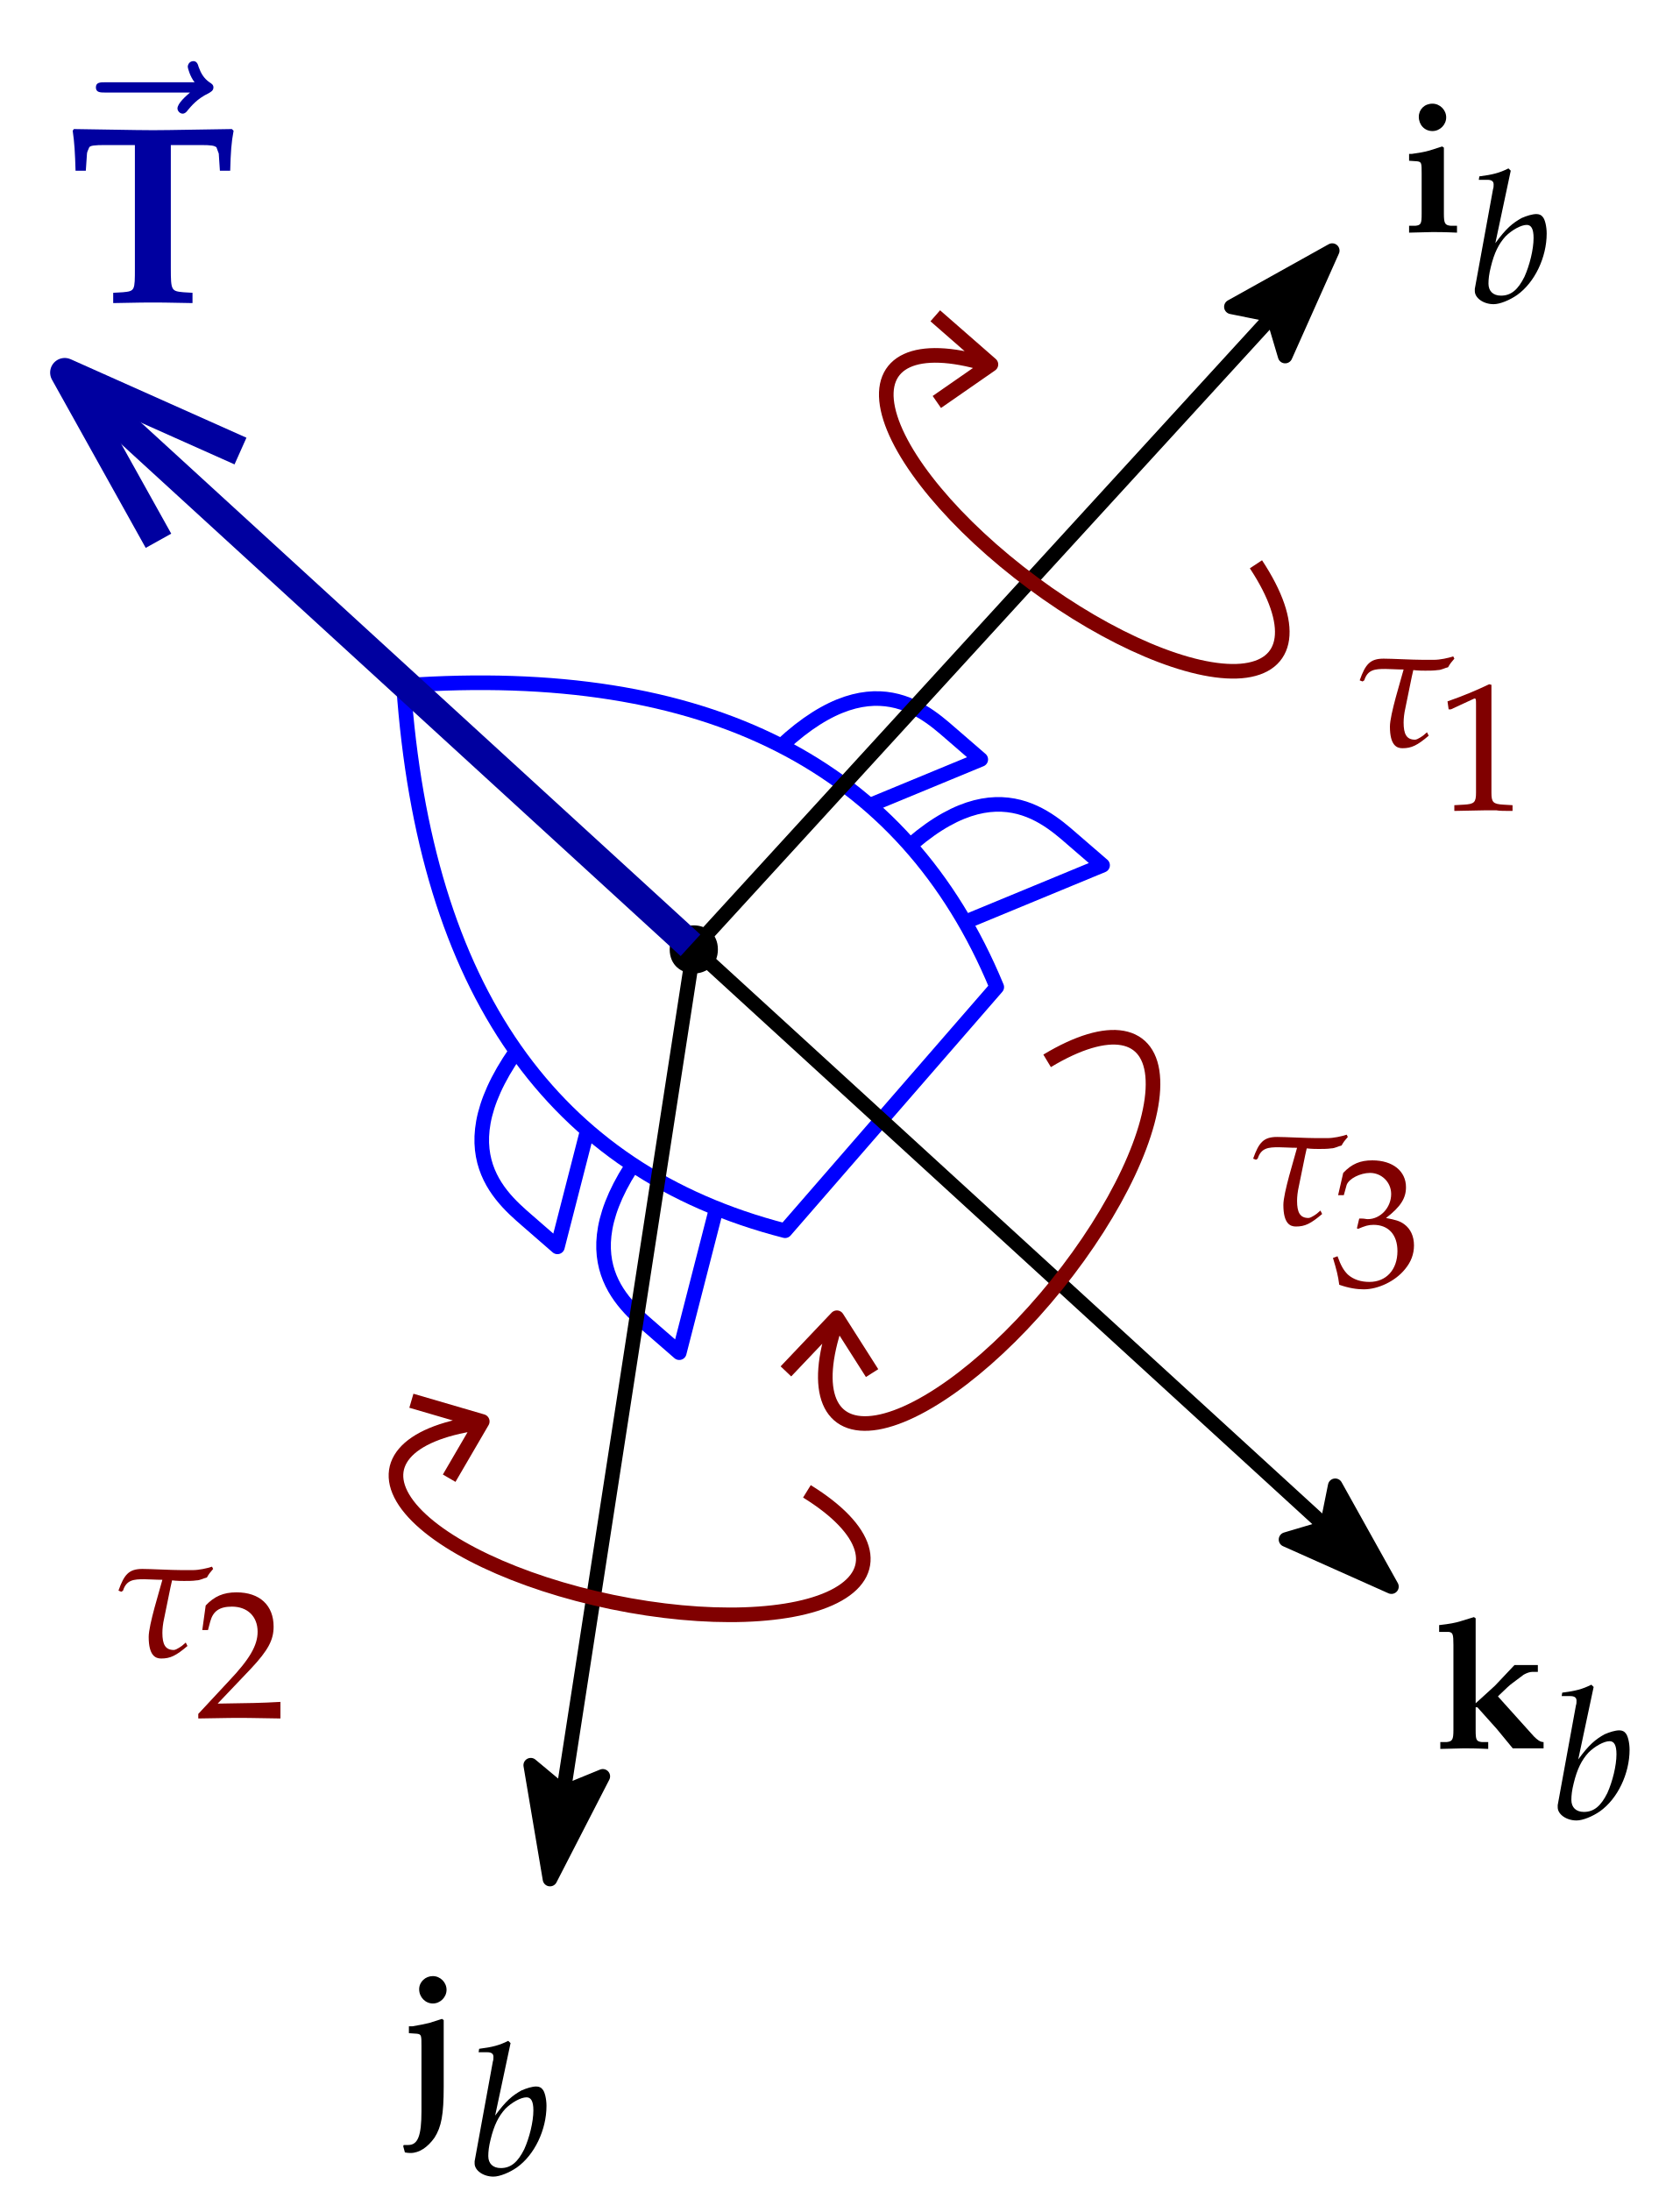
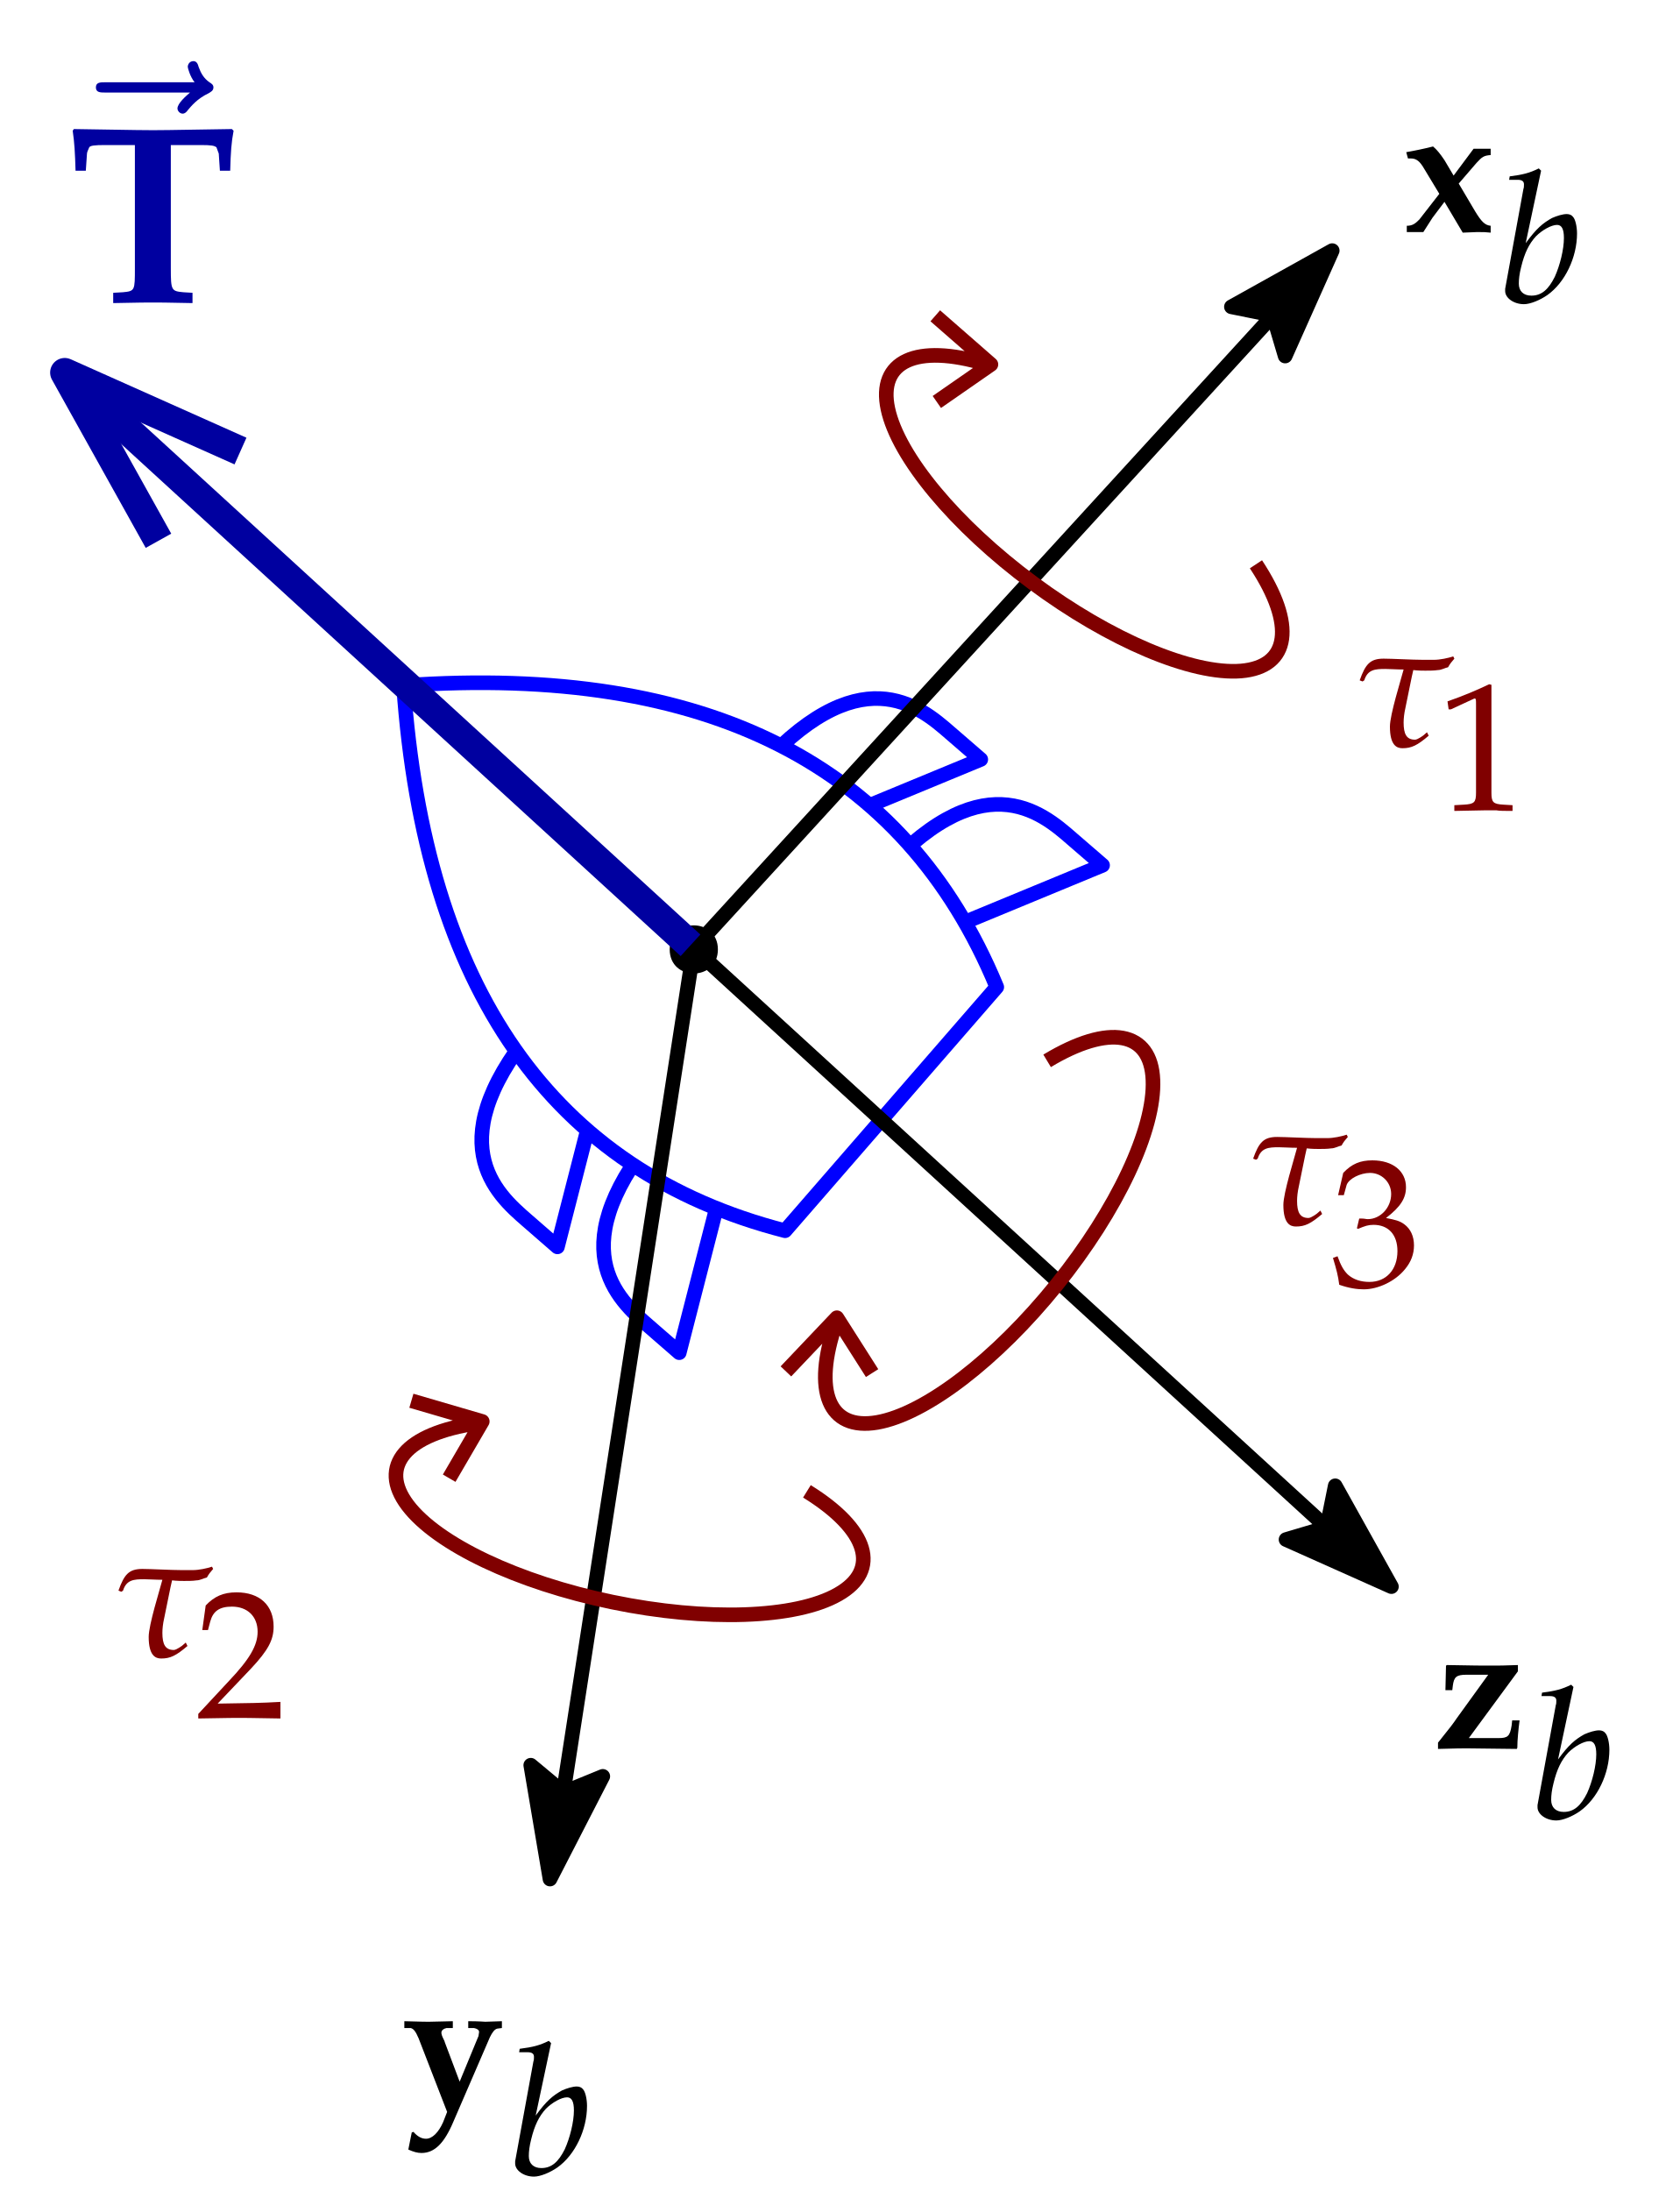
<svg xmlns="http://www.w3.org/2000/svg" xmlns:xlink="http://www.w3.org/1999/xlink" width="46pt" height="60pt" viewBox="0 0 46 60" version="1.1">
  <defs>
    <g>
      <symbol overflow="visible" id="glyph0-0">
        <path style="stroke:none;" d="" />
      </symbol>
      <symbol overflow="visible" id="glyph0-1">
-         <path style="stroke:none;" d="M 1.078 -2.344 L 0.734 -2.234 C 0.578 -2.188 0.453 -2.172 0.25 -2.141 C 0.234 -2.141 0.203 -2.141 0.172 -2.141 L 0.172 -1.953 L 0.391 -1.938 C 0.516 -1.922 0.516 -1.891 0.516 -1.594 L 0.516 -0.5 C 0.516 -0.234 0.5 -0.188 0.344 -0.172 L 0.172 -0.172 L 0.172 0.016 L 0.812 0 C 0.906 0 1.156 0 1.484 0.016 L 1.484 -0.172 L 1.312 -0.172 C 1.156 -0.188 1.125 -0.234 1.125 -0.5 L 1.125 -2.312 Z M 0.812 -3.516 C 0.594 -3.516 0.438 -3.359 0.438 -3.156 C 0.438 -2.938 0.594 -2.766 0.812 -2.766 C 1.016 -2.766 1.188 -2.938 1.188 -3.141 C 1.188 -3.344 1.016 -3.516 0.812 -3.516 Z M 0.812 -3.516 " />
-       </symbol>
-       <symbol overflow="visible" id="glyph0-2">
-         <path style="stroke:none;" d="M 0.031 1.109 L 0.016 1.141 L 0.062 1.312 C 0.141 1.328 0.203 1.328 0.219 1.328 C 0.453 1.328 0.688 1.172 0.875 0.906 C 1.062 0.609 1.125 0.281 1.125 -0.484 L 1.125 -2.312 L 1.078 -2.344 L 0.734 -2.234 C 0.609 -2.203 0.453 -2.172 0.266 -2.141 L 0.172 -2.141 L 0.172 -1.953 L 0.391 -1.938 C 0.516 -1.922 0.516 -1.891 0.516 -1.594 L 0.516 0.188 C 0.516 0.844 0.422 1.109 0.156 1.109 Z M 0.828 -3.516 C 0.625 -3.516 0.453 -3.359 0.453 -3.156 C 0.453 -2.938 0.625 -2.766 0.828 -2.766 C 1.031 -2.766 1.203 -2.938 1.203 -3.141 C 1.203 -3.344 1.031 -3.516 0.828 -3.516 Z M 0.828 -3.516 " />
+         <path style="stroke:none;" d="M 1 -1.047 L 0.453 -0.344 C 0.344 -0.234 0.266 -0.172 0.109 -0.172 L 0.109 0 L 0.562 0 C 0.703 -0.219 0.75 -0.297 0.812 -0.391 L 1.141 -0.828 L 1.641 0.016 L 2.031 0 C 2.219 0 2.266 0 2.406 0.016 L 2.406 -0.172 C 2.25 -0.188 2.156 -0.281 1.984 -0.562 L 1.531 -1.328 L 2.016 -1.891 C 2.172 -2.062 2.219 -2.094 2.406 -2.109 L 2.406 -2.281 L 1.938 -2.281 L 1.391 -1.547 L 1.141 -1.969 C 1.016 -2.156 0.922 -2.266 0.828 -2.344 C 0.656 -2.297 0.281 -2.219 0.094 -2.188 L 0.141 -2.016 C 0.172 -2.016 0.203 -2.016 0.219 -2.016 C 0.375 -2.016 0.469 -1.938 0.594 -1.719 Z M 1 -1.047 " />
      </symbol>
      <symbol overflow="visible" id="glyph1-0">
        <path style="stroke:none;" d="" />
      </symbol>
      <symbol overflow="visible" id="glyph1-1">
        <path style="stroke:none;" d="M 1.172 -3.594 L 1.109 -3.656 C 0.859 -3.531 0.672 -3.484 0.312 -3.438 L 0.297 -3.344 L 0.531 -3.344 C 0.656 -3.344 0.703 -3.297 0.703 -3.219 C 0.703 -3.188 0.703 -3.125 0.688 -3.094 L 0.188 -0.359 C 0.188 -0.344 0.188 -0.312 0.188 -0.297 C 0.188 -0.109 0.422 0.062 0.703 0.062 C 0.875 0.062 1.141 -0.047 1.344 -0.188 C 1.828 -0.531 2.156 -1.219 2.156 -1.875 C 2.156 -2.062 2.109 -2.266 2.047 -2.328 C 2.016 -2.375 1.953 -2.406 1.875 -2.406 C 1.766 -2.406 1.609 -2.359 1.469 -2.297 C 1.219 -2.156 1.047 -2.016 0.75 -1.609 Z M 1.609 -2.109 C 1.734 -2.109 1.797 -2 1.797 -1.75 C 1.797 -1.438 1.688 -1 1.547 -0.688 C 1.375 -0.344 1.188 -0.172 0.906 -0.172 C 0.688 -0.172 0.562 -0.297 0.562 -0.5 C 0.562 -0.625 0.578 -0.766 0.625 -0.953 C 0.719 -1.344 0.844 -1.594 1.031 -1.797 C 1.203 -1.969 1.453 -2.109 1.609 -2.109 Z M 1.609 -2.109 " />
      </symbol>
      <symbol overflow="visible" id="glyph2-0">
        <path style="stroke:none;" d="" />
      </symbol>
      <symbol overflow="visible" id="glyph2-1">
-         <path style="stroke:none;" d="M 1.062 -3.594 L 0.703 -3.484 C 0.562 -3.438 0.391 -3.406 0.109 -3.375 L 0.109 -3.188 L 0.375 -3.188 C 0.484 -3.172 0.5 -3.125 0.5 -2.828 L 0.5 -0.5 C 0.5 -0.234 0.469 -0.188 0.312 -0.172 L 0.141 -0.172 L 0.141 0.016 L 0.781 0 C 0.891 0 1.125 0 1.453 0.016 L 1.453 -0.172 L 1.281 -0.172 C 1.125 -0.188 1.109 -0.234 1.109 -0.5 L 1.109 -1.125 L 1.156 -1.125 L 1.688 -0.531 C 1.766 -0.438 2.047 -0.094 2.125 0 L 2.969 0 L 2.969 -0.172 C 2.875 -0.172 2.797 -0.234 2.703 -0.328 L 1.719 -1.422 L 1.766 -1.469 C 1.906 -1.609 2.062 -1.75 2.109 -1.781 L 2.422 -2.016 C 2.5 -2.062 2.594 -2.094 2.656 -2.094 L 2.812 -2.094 L 2.812 -2.281 L 2.172 -2.281 L 1.641 -1.719 C 1.516 -1.609 1.391 -1.484 1.109 -1.234 L 1.109 -3.562 Z M 1.062 -3.594 " />
+         <path style="stroke:none;" d="M 1.375 -2.094 L 1.375 -2.281 L 0.719 -2.266 C 0.641 -2.266 0.562 -2.266 0.047 -2.281 L 0.047 -2.094 L 0.219 -2.094 C 0.297 -2.078 0.359 -2 0.438 -1.812 L 1.219 0.203 L 1.109 0.484 C 0.984 0.766 0.812 0.938 0.641 0.938 C 0.516 0.938 0.406 0.875 0.297 0.75 L 0.25 0.766 L 0.156 1.234 C 0.297 1.297 0.406 1.328 0.516 1.328 C 0.875 1.328 1.141 1.062 1.391 0.469 L 2.391 -1.844 C 2.453 -1.969 2.516 -2.062 2.594 -2.078 L 2.719 -2.094 L 2.719 -2.281 L 2.266 -2.266 C 2.25 -2.266 2.094 -2.281 1.797 -2.281 L 1.797 -2.094 L 1.953 -2.094 C 2.031 -2.078 2.094 -2.047 2.094 -1.984 C 2.094 -1.953 2.078 -1.906 2.078 -1.875 L 1.562 -0.625 L 1.156 -1.703 C 1.156 -1.719 1.141 -1.75 1.125 -1.781 C 1.078 -1.875 1.062 -1.922 1.062 -1.969 C 1.062 -2.031 1.125 -2.078 1.203 -2.094 Z M 1.375 -2.094 " />
+       </symbol>
+       <symbol overflow="visible" id="glyph2-2">
+         <path style="stroke:none;" d="M 2.266 -2.109 L 2.266 -2.281 C 1.906 -2.266 1.719 -2.266 1.5 -2.266 C 1.344 -2.266 1.047 -2.266 0.328 -2.281 L 0.297 -2.266 L 0.281 -1.594 L 0.469 -1.594 L 0.484 -1.719 C 0.516 -1.953 0.578 -2.016 0.859 -2.016 L 1.453 -2.016 L 0.594 -0.828 C 0.5 -0.688 0.406 -0.562 0.078 -0.156 L 0.078 0.016 C 0.672 0 0.672 0 0.875 0 L 2.234 0.016 L 2.25 -0.016 C 2.25 -0.234 2.281 -0.531 2.312 -0.766 L 2.109 -0.766 L 2.094 -0.625 C 2.047 -0.328 1.984 -0.281 1.734 -0.281 L 0.922 -0.281 Z M 2.266 -2.109 " />
      </symbol>
      <symbol overflow="visible" id="glyph3-0">
        <path style="stroke:none;" d="" />
      </symbol>
      <symbol overflow="visible" id="glyph3-1">
        <path style="stroke:none;" d="M 1.172 -3.594 L 1.109 -3.656 C 0.859 -3.531 0.672 -3.484 0.312 -3.438 L 0.297 -3.344 L 0.531 -3.344 C 0.656 -3.344 0.703 -3.297 0.703 -3.219 C 0.703 -3.188 0.703 -3.125 0.688 -3.094 L 0.188 -0.359 C 0.188 -0.344 0.188 -0.312 0.188 -0.297 C 0.188 -0.109 0.422 0.062 0.703 0.062 C 0.875 0.062 1.141 -0.047 1.344 -0.188 C 1.828 -0.531 2.156 -1.219 2.156 -1.875 C 2.156 -2.062 2.109 -2.266 2.047 -2.328 C 2.016 -2.375 1.953 -2.406 1.875 -2.406 C 1.766 -2.406 1.609 -2.359 1.469 -2.297 C 1.219 -2.156 1.047 -2.016 0.75 -1.609 Z M 1.609 -2.109 C 1.734 -2.109 1.797 -2 1.797 -1.75 C 1.797 -1.438 1.688 -1 1.547 -0.688 C 1.375 -0.344 1.188 -0.172 0.906 -0.172 C 0.688 -0.172 0.562 -0.297 0.562 -0.5 C 0.562 -0.625 0.578 -0.766 0.625 -0.953 C 0.719 -1.344 0.844 -1.594 1.031 -1.797 C 1.203 -1.969 1.453 -2.109 1.609 -2.109 Z M 1.609 -2.109 " />
      </symbol>
      <symbol overflow="visible" id="glyph4-0">
        <path style="stroke:none;" d="" />
      </symbol>
      <symbol overflow="visible" id="glyph4-1">
-         <path style="stroke:none;" d="M 0.219 -1.766 L 0.266 -1.797 C 0.359 -2.094 0.562 -2.109 0.844 -2.109 C 0.969 -2.109 1.156 -2.094 1.344 -2.094 C 1.266 -1.797 0.969 -0.859 0.969 -0.531 C 0.969 -0.016 1.156 0.062 1.312 0.062 C 1.562 0.062 1.719 -0.016 2.031 -0.281 L 1.984 -0.375 L 1.875 -0.281 C 1.891 -0.297 1.734 -0.172 1.656 -0.172 C 1.422 -0.172 1.344 -0.328 1.344 -0.641 C 1.344 -0.75 1.359 -0.891 1.391 -1.031 C 1.484 -1.469 1.562 -1.891 1.609 -2.078 C 1.75 -2.062 1.875 -2.062 1.938 -2.062 C 2.047 -2.062 2.172 -2.062 2.281 -2.078 C 2.375 -2.078 2.484 -2.141 2.562 -2.156 C 2.625 -2.266 2.641 -2.281 2.734 -2.391 L 2.703 -2.453 C 2.562 -2.406 2.344 -2.359 2.172 -2.359 C 2.125 -2.359 2 -2.359 1.875 -2.359 C 1.594 -2.359 1.016 -2.391 0.797 -2.391 C 0.422 -2.391 0.297 -2.234 0.141 -1.797 Z M 0.219 -1.766 " />
+         <path style="stroke:none;" d="M 1.172 -3.594 L 1.109 -3.656 C 0.859 -3.531 0.672 -3.484 0.312 -3.438 L 0.297 -3.344 L 0.531 -3.344 C 0.656 -3.344 0.703 -3.297 0.703 -3.219 C 0.703 -3.188 0.703 -3.125 0.688 -3.094 L 0.188 -0.359 C 0.188 -0.344 0.188 -0.312 0.188 -0.297 C 0.188 -0.109 0.422 0.062 0.703 0.062 C 0.875 0.062 1.141 -0.047 1.344 -0.188 C 1.828 -0.531 2.156 -1.219 2.156 -1.875 C 2.156 -2.062 2.109 -2.266 2.047 -2.328 C 2.016 -2.375 1.953 -2.406 1.875 -2.406 C 1.766 -2.406 1.609 -2.359 1.469 -2.297 C 1.219 -2.156 1.047 -2.016 0.75 -1.609 Z M 1.609 -2.109 C 1.734 -2.109 1.797 -2 1.797 -1.75 C 1.797 -1.438 1.688 -1 1.547 -0.688 C 1.375 -0.344 1.188 -0.172 0.906 -0.172 C 0.688 -0.172 0.562 -0.297 0.562 -0.5 C 0.562 -0.625 0.578 -0.766 0.625 -0.953 C 0.719 -1.344 0.844 -1.594 1.031 -1.797 C 1.203 -1.969 1.453 -2.109 1.609 -2.109 Z M 1.609 -2.109 " />
      </symbol>
      <symbol overflow="visible" id="glyph5-0">
        <path style="stroke:none;" d="" />
      </symbol>
      <symbol overflow="visible" id="glyph5-1">
-         <path style="stroke:none;" d="M 0.219 -2.484 L 0.375 -2.484 L 0.453 -2.766 C 0.516 -2.938 0.828 -3.094 1.094 -3.094 C 1.406 -3.094 1.672 -2.844 1.672 -2.516 C 1.672 -2.141 1.375 -1.828 1.031 -1.828 C 0.984 -1.828 0.938 -1.844 0.875 -1.844 L 0.797 -1.844 L 0.734 -1.578 L 0.766 -1.562 C 0.953 -1.641 1.047 -1.672 1.188 -1.672 C 1.594 -1.672 1.844 -1.406 1.844 -0.953 C 1.844 -0.438 1.531 -0.109 1.078 -0.109 C 0.844 -0.109 0.641 -0.172 0.484 -0.312 C 0.375 -0.422 0.297 -0.547 0.203 -0.812 L 0.078 -0.766 C 0.172 -0.453 0.219 -0.281 0.25 -0.031 C 0.516 0.062 0.734 0.094 0.922 0.094 C 1.312 0.094 1.781 -0.125 2.047 -0.453 C 2.219 -0.656 2.297 -0.875 2.297 -1.109 C 2.297 -1.359 2.203 -1.562 2.031 -1.688 C 1.906 -1.781 1.781 -1.812 1.531 -1.859 C 1.938 -2.172 2.078 -2.406 2.078 -2.703 C 2.078 -3.141 1.719 -3.438 1.156 -3.438 C 0.828 -3.438 0.594 -3.344 0.359 -3.094 Z M 0.219 -2.484 " />
-       </symbol>
-       <symbol overflow="visible" id="glyph5-2">
-         <path style="stroke:none;" d="M 0.078 -0.109 L 0.078 0.016 C 1.016 0 1.016 0 1.188 0 C 1.375 0 1.375 0 2.328 0.016 C 2.328 -0.094 2.328 -0.141 2.328 -0.203 C 2.328 -0.281 2.328 -0.328 2.328 -0.438 C 1.766 -0.406 1.531 -0.406 0.609 -0.391 L 1.516 -1.344 C 2 -1.859 2.141 -2.141 2.141 -2.5 C 2.141 -3.078 1.766 -3.438 1.125 -3.438 C 0.766 -3.438 0.516 -3.328 0.281 -3.078 L 0.188 -2.406 L 0.344 -2.406 L 0.406 -2.641 C 0.484 -2.922 0.656 -3.047 1 -3.047 C 1.422 -3.047 1.703 -2.781 1.703 -2.359 C 1.703 -1.984 1.484 -1.609 0.922 -1.016 Z M 0.078 -0.109 " />
+         <path style="stroke:none;" d="M 0.219 -1.766 L 0.266 -1.797 C 0.359 -2.094 0.562 -2.109 0.844 -2.109 C 0.969 -2.109 1.156 -2.094 1.344 -2.094 C 1.266 -1.797 0.969 -0.859 0.969 -0.531 C 0.969 -0.016 1.156 0.062 1.312 0.062 C 1.562 0.062 1.719 -0.016 2.031 -0.281 L 1.984 -0.375 L 1.875 -0.281 C 1.891 -0.297 1.734 -0.172 1.656 -0.172 C 1.422 -0.172 1.344 -0.328 1.344 -0.641 C 1.344 -0.75 1.359 -0.891 1.391 -1.031 C 1.484 -1.469 1.562 -1.891 1.609 -2.078 C 1.75 -2.062 1.875 -2.062 1.938 -2.062 C 2.047 -2.062 2.172 -2.062 2.281 -2.078 C 2.375 -2.078 2.484 -2.141 2.562 -2.156 C 2.625 -2.266 2.641 -2.281 2.734 -2.391 L 2.703 -2.453 C 2.562 -2.406 2.344 -2.359 2.172 -2.359 C 2.125 -2.359 2 -2.359 1.875 -2.359 C 1.594 -2.359 1.016 -2.391 0.797 -2.391 C 0.422 -2.391 0.297 -2.234 0.141 -1.797 Z M 0.219 -1.766 " />
      </symbol>
      <symbol overflow="visible" id="glyph6-0">
        <path style="stroke:none;" d="" />
      </symbol>
      <symbol overflow="visible" id="glyph6-1">
-         <path style="stroke:none;" d="M 0.328 -2.766 L 0.391 -2.766 L 1.031 -3.062 C 1.031 -3.062 1.031 -3.062 1.047 -3.062 C 1.078 -3.062 1.078 -3.016 1.078 -2.891 L 1.078 -0.484 C 1.078 -0.219 1.031 -0.172 0.75 -0.156 L 0.484 -0.141 L 0.484 0.016 C 1.25 0 1.25 0 1.297 0 C 1.359 0 1.469 0 1.641 0 C 1.703 0.016 1.875 0.016 2.078 0.016 L 2.078 -0.141 L 1.828 -0.156 C 1.547 -0.172 1.5 -0.219 1.5 -0.484 L 1.5 -3.438 L 1.438 -3.453 C 1.109 -3.297 0.75 -3.141 0.297 -2.984 Z M 0.328 -2.766 " />
+         <path style="stroke:none;" d="M 0.219 -2.484 L 0.375 -2.484 L 0.453 -2.766 C 0.516 -2.938 0.828 -3.094 1.094 -3.094 C 1.406 -3.094 1.672 -2.844 1.672 -2.516 C 1.672 -2.141 1.375 -1.828 1.031 -1.828 C 0.984 -1.828 0.938 -1.844 0.875 -1.844 L 0.797 -1.844 L 0.734 -1.578 L 0.766 -1.562 C 0.953 -1.641 1.047 -1.672 1.188 -1.672 C 1.594 -1.672 1.844 -1.406 1.844 -0.953 C 1.844 -0.438 1.531 -0.109 1.078 -0.109 C 0.844 -0.109 0.641 -0.172 0.484 -0.312 C 0.375 -0.422 0.297 -0.547 0.203 -0.812 L 0.078 -0.766 C 0.172 -0.453 0.219 -0.281 0.25 -0.031 C 0.516 0.062 0.734 0.094 0.922 0.094 C 1.312 0.094 1.781 -0.125 2.047 -0.453 C 2.219 -0.656 2.297 -0.875 2.297 -1.109 C 2.297 -1.359 2.203 -1.562 2.031 -1.688 C 1.906 -1.781 1.781 -1.812 1.531 -1.859 C 1.938 -2.172 2.078 -2.406 2.078 -2.703 C 2.078 -3.141 1.719 -3.438 1.156 -3.438 C 0.828 -3.438 0.594 -3.344 0.359 -3.094 Z M 0.219 -2.484 " />
+       </symbol>
+       <symbol overflow="visible" id="glyph6-2">
+         <path style="stroke:none;" d="M 0.078 -0.109 L 0.078 0.016 C 1.016 0 1.016 0 1.188 0 C 1.375 0 1.375 0 2.328 0.016 C 2.328 -0.094 2.328 -0.141 2.328 -0.203 C 2.328 -0.281 2.328 -0.328 2.328 -0.438 C 1.766 -0.406 1.531 -0.406 0.609 -0.391 L 1.516 -1.344 C 2 -1.859 2.141 -2.141 2.141 -2.5 C 2.141 -3.078 1.766 -3.438 1.125 -3.438 C 0.766 -3.438 0.516 -3.328 0.281 -3.078 L 0.188 -2.406 L 0.344 -2.406 L 0.406 -2.641 C 0.484 -2.922 0.656 -3.047 1 -3.047 C 1.422 -3.047 1.703 -2.781 1.703 -2.359 C 1.703 -1.984 1.484 -1.609 0.922 -1.016 Z M 0.078 -0.109 " />
      </symbol>
      <symbol overflow="visible" id="glyph7-0">
        <path style="stroke:none;" d="" />
      </symbol>
      <symbol overflow="visible" id="glyph7-1">
-         <path style="stroke:none;" d="M 3.906 -4.328 C 3.797 -4.234 3.562 -4.031 3.562 -3.891 C 3.562 -3.828 3.625 -3.75 3.703 -3.75 C 3.766 -3.75 3.812 -3.797 3.844 -3.844 C 3.938 -3.953 4.094 -4.156 4.422 -4.312 C 4.469 -4.344 4.547 -4.375 4.547 -4.469 C 4.547 -4.547 4.484 -4.578 4.438 -4.609 C 4.281 -4.719 4.203 -4.859 4.141 -5.031 C 4.125 -5.094 4.094 -5.188 4 -5.188 C 3.891 -5.188 3.844 -5.094 3.844 -5.031 C 3.844 -5 3.906 -4.766 4.031 -4.609 L 1.578 -4.609 C 1.453 -4.609 1.328 -4.609 1.328 -4.469 C 1.328 -4.328 1.453 -4.328 1.578 -4.328 Z M 3.906 -4.328 " />
+         <path style="stroke:none;" d="M 0.328 -2.766 L 0.391 -2.766 L 1.031 -3.062 C 1.031 -3.062 1.031 -3.062 1.047 -3.062 C 1.078 -3.062 1.078 -3.016 1.078 -2.891 L 1.078 -0.484 C 1.078 -0.219 1.031 -0.172 0.75 -0.156 L 0.484 -0.141 L 0.484 0.016 C 1.25 0 1.25 0 1.297 0 C 1.359 0 1.469 0 1.641 0 C 1.703 0.016 1.875 0.016 2.078 0.016 L 2.078 -0.141 L 1.828 -0.156 C 1.547 -0.172 1.5 -0.219 1.5 -0.484 L 1.5 -3.438 L 1.438 -3.453 C 1.109 -3.297 0.75 -3.141 0.297 -2.984 Z M 0.328 -2.766 " />
      </symbol>
      <symbol overflow="visible" id="glyph8-0">
        <path style="stroke:none;" d="" />
      </symbol>
      <symbol overflow="visible" id="glyph8-1">
+         <path style="stroke:none;" d="M 3.906 -4.328 C 3.797 -4.234 3.562 -4.031 3.562 -3.891 C 3.562 -3.828 3.625 -3.75 3.703 -3.75 C 3.766 -3.75 3.812 -3.797 3.844 -3.844 C 3.938 -3.953 4.094 -4.156 4.422 -4.312 C 4.469 -4.344 4.547 -4.375 4.547 -4.469 C 4.547 -4.547 4.484 -4.578 4.438 -4.609 C 4.281 -4.719 4.203 -4.859 4.141 -5.031 C 4.125 -5.094 4.094 -5.188 4 -5.188 C 3.891 -5.188 3.844 -5.094 3.844 -5.031 C 3.844 -5 3.906 -4.766 4.031 -4.609 L 1.578 -4.609 C 1.453 -4.609 1.328 -4.609 1.328 -4.469 C 1.328 -4.328 1.453 -4.328 1.578 -4.328 Z M 3.906 -4.328 " />
+       </symbol>
+       <symbol overflow="visible" id="glyph9-0">
+         <path style="stroke:none;" d="" />
+       </symbol>
+       <symbol overflow="visible" id="glyph9-1">
        <path style="stroke:none;" d="M 2.812 -4.312 L 3.625 -4.312 C 3.922 -4.312 4 -4.297 4.062 -4.25 L 4.125 -4.078 L 4.156 -3.609 L 4.438 -3.609 C 4.453 -4.125 4.469 -4.375 4.531 -4.703 L 4.484 -4.75 C 2.562 -4.719 2.562 -4.719 2.328 -4.719 C 2.078 -4.719 2.078 -4.719 0.156 -4.75 L 0.125 -4.703 C 0.172 -4.375 0.188 -4.125 0.203 -3.609 L 0.484 -3.609 L 0.516 -4.078 C 0.516 -4.125 0.562 -4.203 0.578 -4.25 C 0.609 -4.297 0.719 -4.312 1.016 -4.312 L 1.828 -4.312 L 1.828 -0.938 C 1.828 -0.328 1.828 -0.312 1.5 -0.281 L 1.234 -0.266 L 1.234 0.016 C 2.078 0 2.078 0 2.328 0 C 2.562 0 2.562 0 3.406 0.016 L 3.406 -0.266 L 3.156 -0.281 C 2.828 -0.312 2.812 -0.328 2.812 -0.938 Z M 2.812 -4.312 " />
      </symbol>
    </g>
  </defs>
-   <g id="surface4829">
+   <g id="surface814">
    <path style="fill-rule:evenodd;fill:rgb(100%,100%,100%);fill-opacity:1;stroke-width:0.4;stroke-linecap:butt;stroke-linejoin:round;stroke:rgb(0%,0%,100%);stroke-opacity:1;stroke-miterlimit:10;" d="M 227.828 666.094 C 224.93 662.754 226.598 661.305 227.43 660.582 C 228.266 659.855 228.266 659.855 228.266 659.855 C 228.266 659.855 228.266 659.855 229.496 664.645 " transform="matrix(1,0,0,-1,-213,694)" />
    <path style="fill-rule:evenodd;fill:rgb(100%,100%,100%);fill-opacity:1;stroke-width:0.4;stroke-linecap:butt;stroke-linejoin:round;stroke:rgb(0%,0%,100%);stroke-opacity:1;stroke-miterlimit:10;" d="M 233.621 672.766 C 236.52 676.102 238.191 674.652 239.023 673.926 C 239.859 673.203 239.859 673.203 239.859 673.203 C 239.859 673.203 239.859 673.203 235.293 671.316 " transform="matrix(1,0,0,-1,-213,694)" />
    <path style="fill-rule:evenodd;fill:rgb(100%,100%,100%);fill-opacity:1;stroke-width:0.4;stroke-linecap:butt;stroke-linejoin:round;stroke:rgb(0%,0%,100%);stroke-opacity:1;stroke-miterlimit:10;" d="M 231.164 663.191 C 228.266 659.855 229.934 658.406 230.766 657.684 C 231.602 656.957 231.602 656.957 231.602 656.957 C 231.602 656.957 231.602 656.957 232.832 661.742 " transform="matrix(1,0,0,-1,-213,694)" />
    <path style="fill-rule:evenodd;fill:rgb(100%,100%,100%);fill-opacity:1;stroke-width:0.4;stroke-linecap:butt;stroke-linejoin:round;stroke:rgb(0%,0%,100%);stroke-opacity:1;stroke-miterlimit:10;" d="M 236.961 669.867 C 239.859 673.203 241.527 671.754 242.359 671.027 C 243.195 670.305 243.195 670.305 243.195 670.305 C 243.195 670.305 243.195 670.305 238.629 668.418 " transform="matrix(1,0,0,-1,-213,694)" />
    <path style="fill-rule:evenodd;fill:rgb(100%,100%,100%);fill-opacity:1;stroke-width:0.4;stroke-linecap:butt;stroke-linejoin:round;stroke:rgb(0%,0%,100%);stroke-opacity:1;stroke-miterlimit:10;" d="M 234.5 660.297 L 240.297 666.969 C 237.777 673.059 232.363 675.809 224.051 675.227 C 224.637 666.914 228.117 661.938 234.5 660.297 Z M 234.5 660.297 " transform="matrix(1,0,0,-1,-213,694)" />
    <path style="fill:none;stroke-width:0.4;stroke-linecap:butt;stroke-linejoin:round;stroke:rgb(0%,0%,0%);stroke-opacity:1;stroke-miterlimit:10;" d="M 232 668.031 L 249.484 687.137 " transform="matrix(1,0,0,-1,-213,694)" />
    <path style="fill-rule:evenodd;fill:rgb(0%,0%,0%);fill-opacity:1;stroke-width:0.4;stroke-linecap:butt;stroke-linejoin:round;stroke:rgb(0%,0%,0%);stroke-opacity:1;stroke-miterlimit:10;" d="M 249.484 687.137 L 246.723 685.598 L 247.863 685.367 L 248.195 684.25 Z M 249.484 687.137 " transform="matrix(1,0,0,-1,-213,694)" />
    <path style="fill:none;stroke-width:0.4;stroke-linecap:butt;stroke-linejoin:round;stroke:rgb(0%,0%,0%);stroke-opacity:1;stroke-miterlimit:10;" d="M 232 668.031 L 251.105 650.551 " transform="matrix(1,0,0,-1,-213,694)" />
    <path style="fill-rule:evenodd;fill:rgb(0%,0%,0%);fill-opacity:1;stroke-width:0.4;stroke-linecap:butt;stroke-linejoin:round;stroke:rgb(0%,0%,0%);stroke-opacity:1;stroke-miterlimit:10;" d="M 251.105 650.551 L 249.566 653.312 L 249.336 652.172 L 248.219 651.84 Z M 251.105 650.551 " transform="matrix(1,0,0,-1,-213,694)" />
    <path style="fill:none;stroke-width:0.4;stroke-linecap:butt;stroke-linejoin:round;stroke:rgb(0%,0%,0%);stroke-opacity:1;stroke-miterlimit:10;" d="M 232 668.039 L 228.062 642.543 " transform="matrix(1,0,0,-1,-213,694)" />
    <path style="fill-rule:evenodd;fill:rgb(0%,0%,0%);fill-opacity:1;stroke-width:0.4;stroke-linecap:butt;stroke-linejoin:round;stroke:rgb(0%,0%,0%);stroke-opacity:1;stroke-miterlimit:10;" d="M 228.062 642.543 L 229.508 645.355 L 228.43 644.914 L 227.535 645.66 Z M 228.062 642.543 " transform="matrix(1,0,0,-1,-213,694)" />
    <g style="fill:rgb(0%,0%,0%);fill-opacity:1;">
      <use xlink:href="#glyph0-1" x="38.417" y="6.355" />
    </g>
    <g style="fill:rgb(0%,0%,0%);fill-opacity:1;">
-       <use xlink:href="#glyph1-1" x="40.201" y="8.268" />
+       <use xlink:href="#glyph1-1" x="41.032" y="8.268" />
    </g>
    <g style="fill:rgb(0%,0%,0%);fill-opacity:1;">
-       <use xlink:href="#glyph0-2" x="11.026" y="57.631" />
+       <use xlink:href="#glyph2-1" x="11.026" y="57.631" />
    </g>
    <g style="fill:rgb(0%,0%,0%);fill-opacity:1;">
-       <use xlink:href="#glyph1-1" x="12.81" y="59.544" />
+       <use xlink:href="#glyph3-1" x="13.92" y="59.544" />
    </g>
    <g style="fill:rgb(0%,0%,0%);fill-opacity:1;">
-       <use xlink:href="#glyph2-1" x="39.303" y="47.878" />
+       <use xlink:href="#glyph2-2" x="39.303" y="47.878" />
    </g>
    <g style="fill:rgb(0%,0%,0%);fill-opacity:1;">
-       <use xlink:href="#glyph3-1" x="42.471" y="49.791" />
+       <use xlink:href="#glyph4-1" x="41.918" y="49.791" />
    </g>
    <path style=" stroke:none;fill-rule:evenodd;fill:rgb(0%,0%,0%);fill-opacity:1;" d="M 19.66 26 C 19.66 25.121 18.34 25.121 18.34 26 C 18.34 26.879 19.66 26.879 19.66 26 Z M 19.66 26 " />
    <path style="fill:none;stroke-width:0.4;stroke-linecap:butt;stroke-linejoin:round;stroke:rgb(50.2%,0%,0%);stroke-opacity:1;stroke-miterlimit:10;" d="M 247.395 678.547 C 248.488 676.891 248.328 675.738 246.988 675.625 C 245.648 675.516 243.398 676.469 241.281 678.039 C 239.164 679.609 237.598 681.488 237.316 682.801 C 237.035 684.113 238.09 684.602 239.992 684.035 M 238.613 685.352 L 240.137 684.02 L 238.656 682.992 " transform="matrix(1,0,0,-1,-213,694)" />
    <path style="fill:none;stroke-width:0.4;stroke-linecap:butt;stroke-linejoin:round;stroke:rgb(50.2%,0%,0%);stroke-opacity:1;stroke-miterlimit:10;" d="M 235.098 653.16 C 236.785 652.117 237.121 651.004 235.953 650.34 C 234.789 649.676 232.344 649.594 229.762 650.129 C 227.18 650.664 224.973 651.711 224.164 652.781 C 223.355 653.855 224.109 654.742 226.07 655.027 M 224.266 655.641 L 226.207 655.074 L 225.301 653.52 " transform="matrix(1,0,0,-1,-213,694)" />
    <path style="fill:none;stroke-width:0.4;stroke-linecap:butt;stroke-linejoin:round;stroke:rgb(50.2%,0%,0%);stroke-opacity:1;stroke-miterlimit:10;" d="M 241.676 664.949 C 243.375 665.973 244.52 665.766 244.574 664.426 C 244.633 663.082 243.594 660.871 241.938 658.816 C 240.285 656.766 238.344 655.277 237.02 655.047 C 235.695 654.82 235.25 655.895 235.891 657.77 M 234.523 656.445 L 235.918 657.914 L 236.883 656.398 " transform="matrix(1,0,0,-1,-213,694)" />
    <g style="fill:rgb(50.2%,0%,0%);fill-opacity:1;">
-       <use xlink:href="#glyph4-1" x="34.177" y="33.526" />
+       <use xlink:href="#glyph5-1" x="34.177" y="33.526" />
    </g>
    <g style="fill:rgb(50.2%,0%,0%);fill-opacity:1;">
-       <use xlink:href="#glyph5-1" x="36.426" y="35.214" />
+       <use xlink:href="#glyph6-1" x="36.426" y="35.214" />
    </g>
    <g style="fill:rgb(50.2%,0%,0%);fill-opacity:1;">
-       <use xlink:href="#glyph4-1" x="3.103" y="45.356" />
+       <use xlink:href="#glyph5-1" x="3.103" y="45.356" />
    </g>
    <g style="fill:rgb(50.2%,0%,0%);fill-opacity:1;">
-       <use xlink:href="#glyph5-2" x="5.352" y="47.044" />
+       <use xlink:href="#glyph6-2" x="5.352" y="47.044" />
    </g>
    <g style="fill:rgb(50.2%,0%,0%);fill-opacity:1;">
-       <use xlink:href="#glyph4-1" x="37.095" y="20.428" />
+       <use xlink:href="#glyph5-1" x="37.095" y="20.428" />
    </g>
    <g style="fill:rgb(50.2%,0%,0%);fill-opacity:1;">
-       <use xlink:href="#glyph6-1" x="39.344" y="22.191" />
+       <use xlink:href="#glyph7-1" x="39.344" y="22.191" />
    </g>
    <path style="fill:none;stroke-width:0.8;stroke-linecap:butt;stroke-linejoin:round;stroke:rgb(0%,0%,62.7%);stroke-opacity:1;stroke-miterlimit:10;" d="M 214.773 683.797 L 231.91 668.113 " transform="matrix(1,0,0,-1,-213,694)" />
    <path style="fill:none;stroke-width:0.8;stroke-linecap:butt;stroke-linejoin:round;stroke:rgb(0%,0%,62.7%);stroke-opacity:1;stroke-miterlimit:10;" d="M 217.34 679.191 L 214.773 683.797 L 219.586 681.648 " transform="matrix(1,0,0,-1,-213,694)" />
    <g style="fill:rgb(0%,0%,62.7%);fill-opacity:1;">
-       <use xlink:href="#glyph7-1" x="1.298" y="6.862" />
+       <use xlink:href="#glyph8-1" x="1.298" y="6.862" />
    </g>
    <g style="fill:rgb(0%,0%,62.7%);fill-opacity:1;">
-       <use xlink:href="#glyph8-1" x="1.866" y="8.284" />
+       <use xlink:href="#glyph9-1" x="1.866" y="8.284" />
    </g>
  </g>
</svg>
